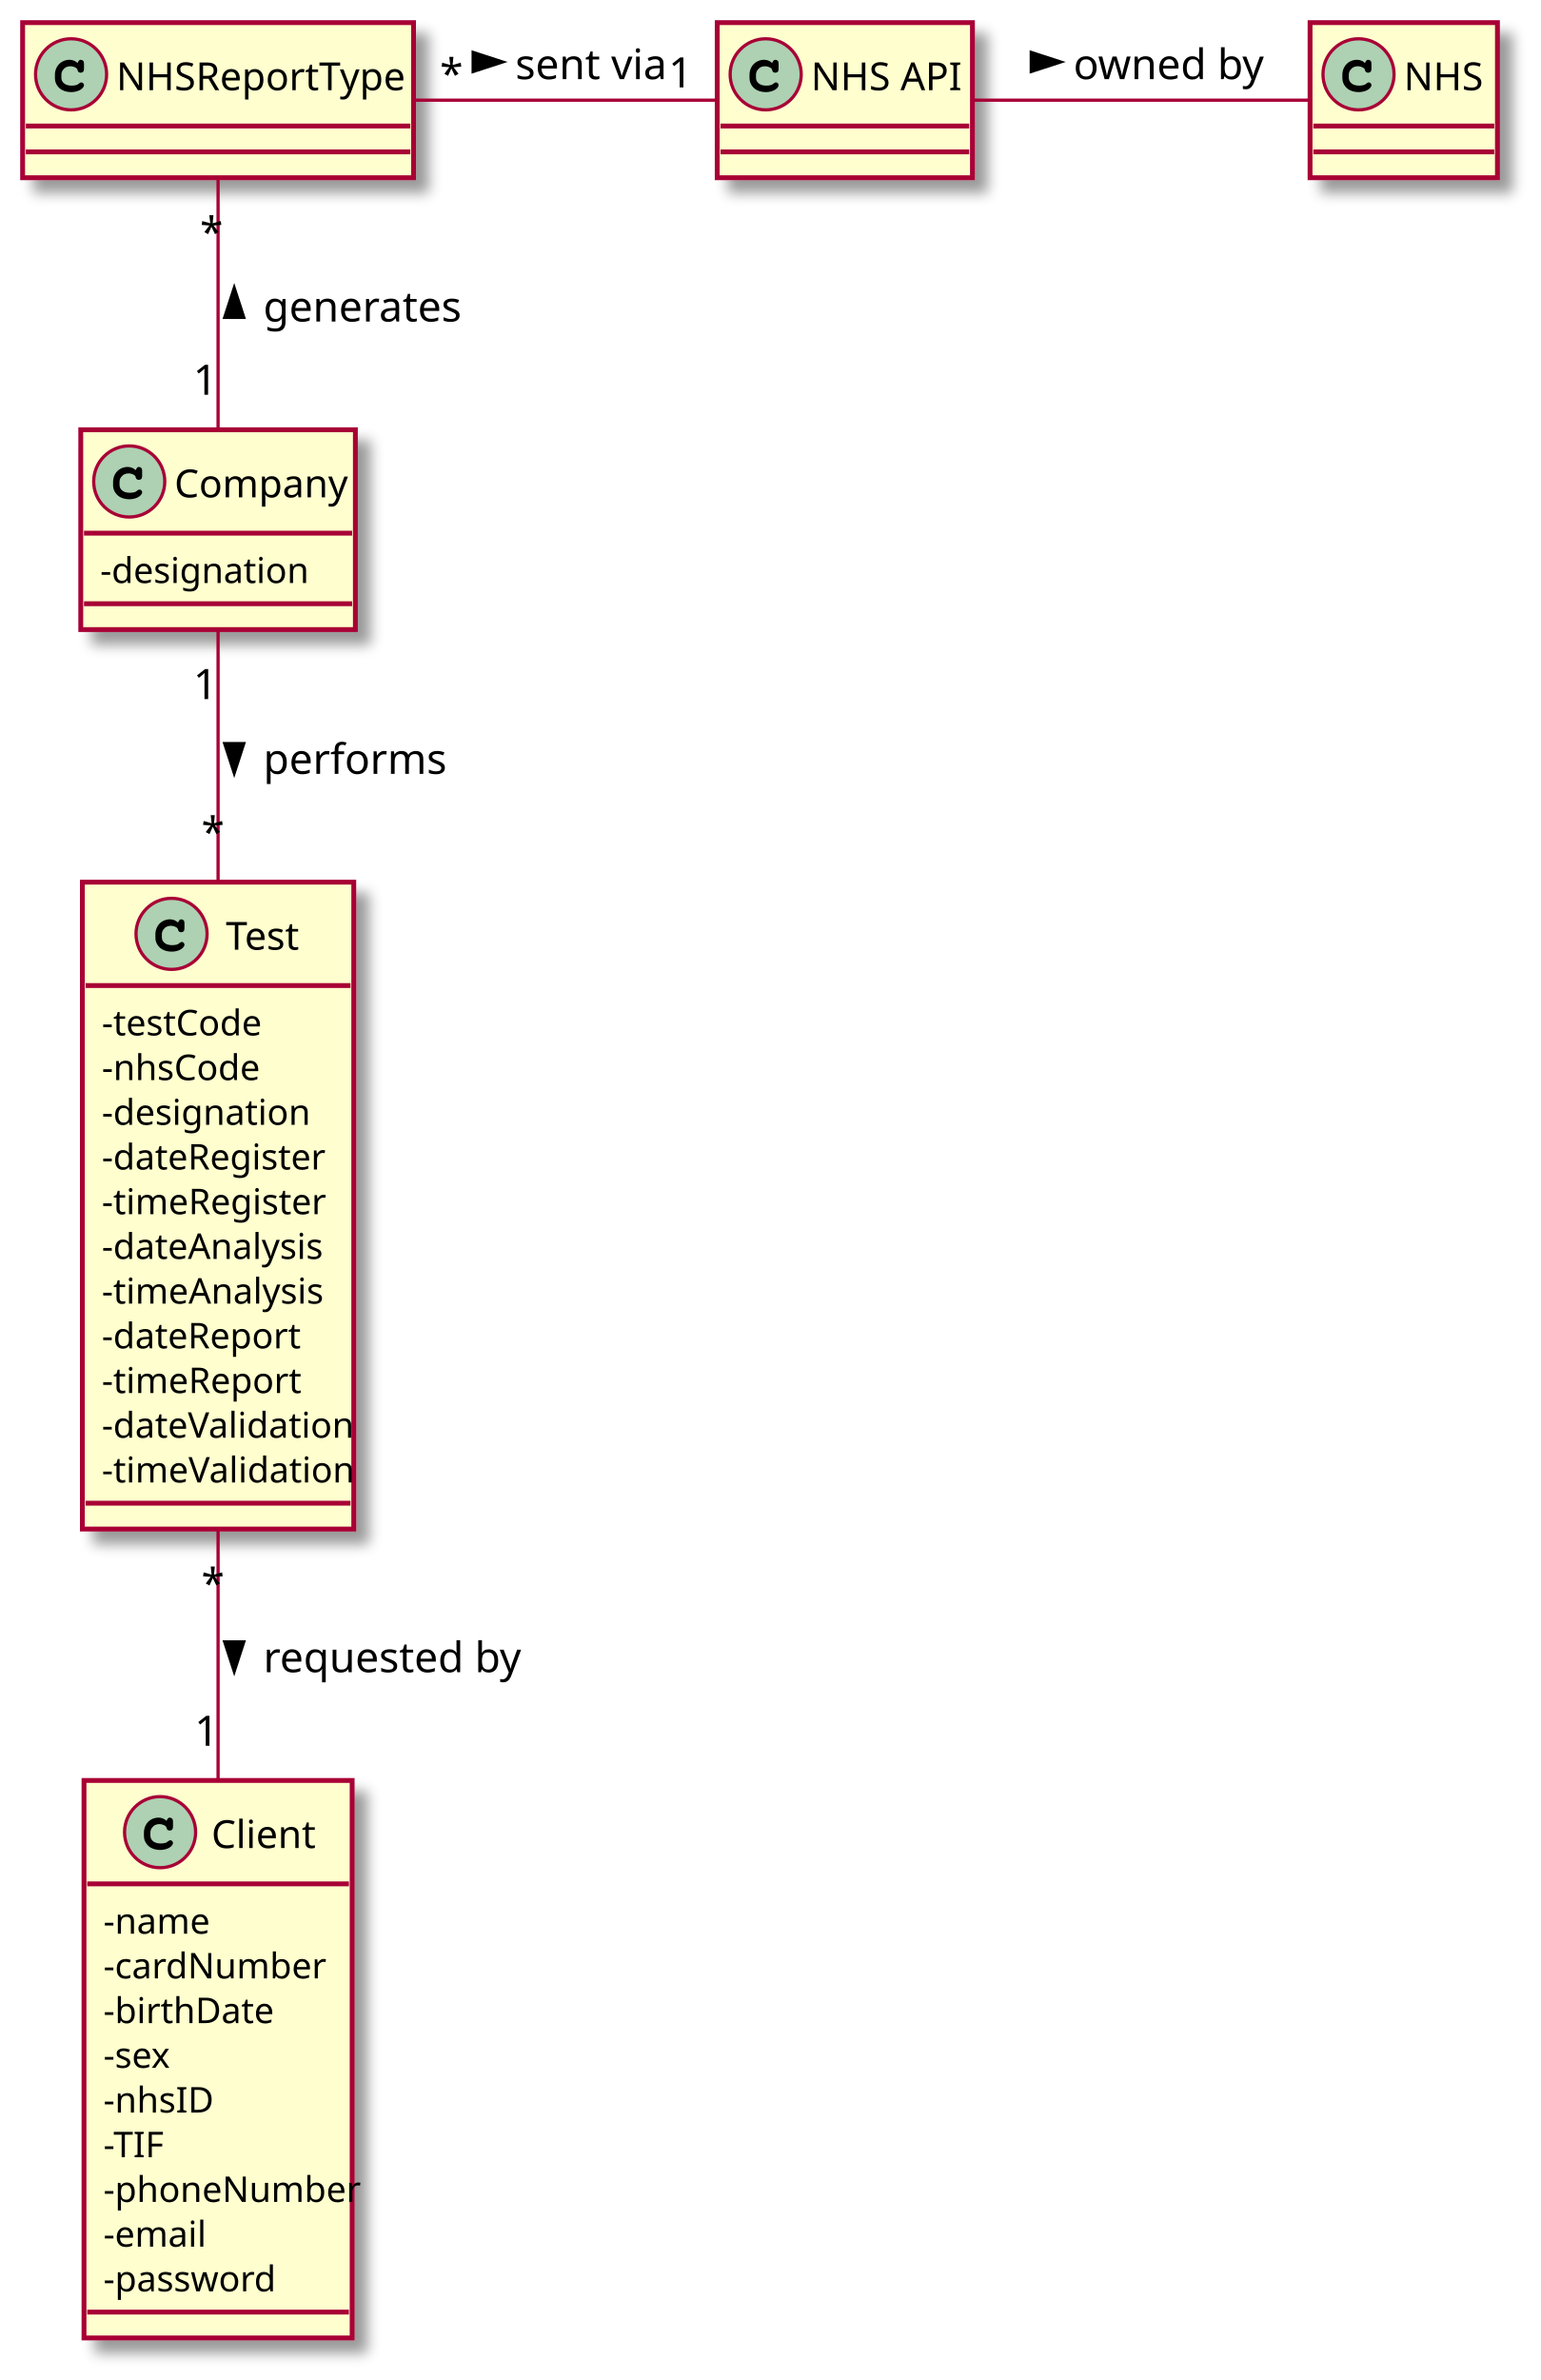
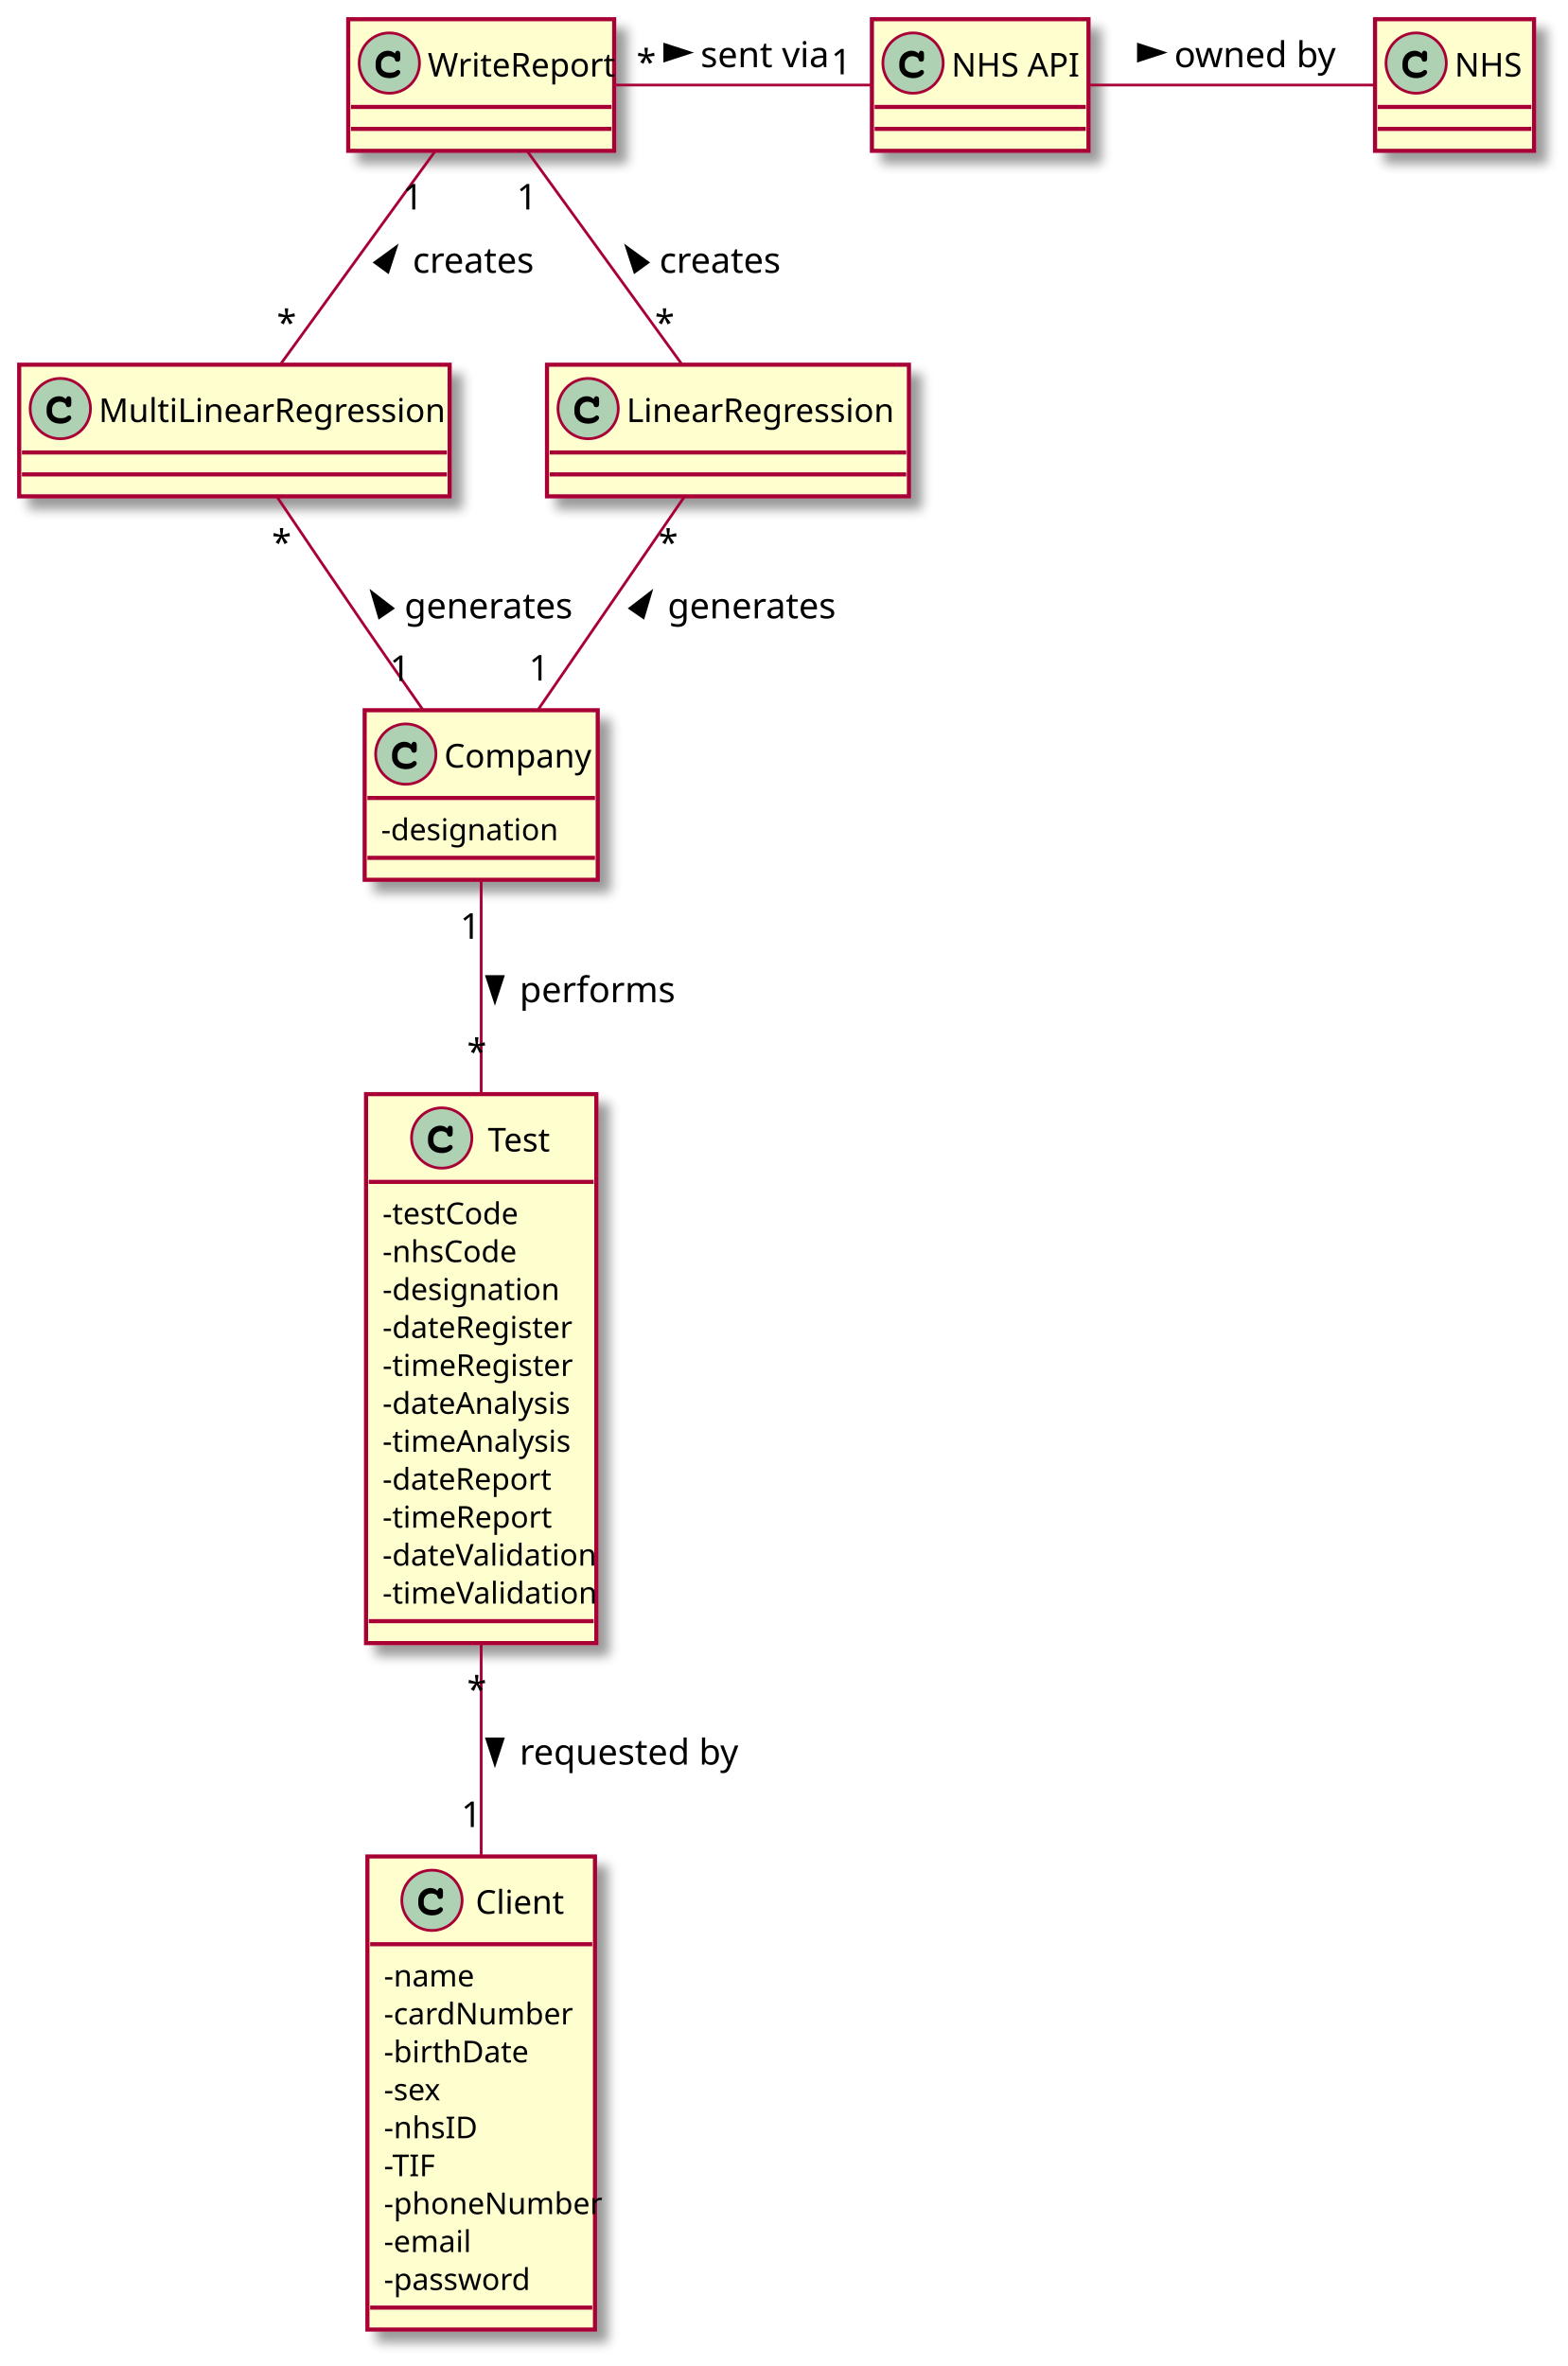
- <svg xmlns="http://www.w3.org/2000/svg" contentScriptType="application/ecmascript" contentStyleType="text/css" height="383.24px" preserveAspectRatio="none" style="width:248px;height:383px;" version="1.1" viewBox="0 0 248 383" width="248.04px" zoomAndPan="magnify">
+ <svg xmlns="http://www.w3.org/2000/svg" contentScriptType="application/ecmascript" contentStyleType="text/css" height="673.14px" preserveAspectRatio="none" style="width:446px;height:673px;" version="1.1" viewBox="0 0 446 673" width="446.94px" zoomAndPan="magnify">
  <defs>
-     <filter height="300%" id="fj5p5sfe33pik" width="300%" x="-1" y="-1">
-       <feGaussianBlur result="blurOut" stdDeviation="1.04" />
+     <filter height="300%" id="f81lim2ctbdic" width="300%" x="-1" y="-1">
+       <feGaussianBlur result="blurOut" stdDeviation="1.56" />
      <feColorMatrix in="blurOut" result="blurOut2" type="matrix" values="0 0 0 0 0 0 0 0 0 0 0 0 0 0 0 0 0 0 .4 0" />
-       <feOffset dx="2.08" dy="2.08" in="blurOut2" result="blurOut3" />
+       <feOffset dx="3.12" dy="3.12" in="blurOut2" result="blurOut3" />
      <feBlend in="SourceGraphic" in2="blurOut3" mode="normal" />
    </filter>
  </defs>
  <g>
-     <rect codeLine="4" fill="#FEFECE" filter="url(#fj5p5sfe33pik)" height="32.155" id="Company" style="stroke:#A80036;stroke-width:0.78;" width="44.2" x="13" y="69.16" />
-     <ellipse cx="20.8" cy="77.48" fill="#ADD1B2" rx="5.72" ry="5.72" style="stroke:#A80036;stroke-width:0.52;" />
-     <path d="M21.84,75.66 Q21.946,75.4 22.067,75.27 Q22.189,75.14 22.328,75.14 Q22.571,75.14 22.726,75.286 Q22.88,75.433 22.88,75.774 L22.88,76.586 Q22.88,76.927 22.734,77.074 Q22.587,77.22 22.36,77.22 Q22.157,77.22 22.027,77.131 Q21.897,77.041 21.84,76.806 Q21.816,76.643 21.726,76.554 Q21.564,76.383 21.271,76.286 Q20.979,76.18 20.686,76.18 Q20.321,76.18 20.012,76.326 Q19.711,76.472 19.476,76.797 Q19.24,77.123 19.24,77.569 L19.24,78.049 Q19.24,78.585 19.679,78.942 Q20.117,79.3 20.898,79.3 Q21.361,79.3 21.686,79.194 Q21.872,79.138 22.084,78.951 Q22.222,78.845 22.295,78.812 Q22.368,78.78 22.457,78.78 Q22.628,78.78 22.75,78.918 Q22.88,79.048 22.88,79.235 Q22.88,79.414 22.701,79.625 Q22.441,79.934 22.027,80.104 Q21.483,80.34 20.816,80.34 Q20.036,80.34 19.411,80.031 Q18.907,79.787 18.549,79.259 Q18.2,78.731 18.2,78.106 L18.2,77.537 Q18.2,76.887 18.509,76.318 Q18.826,75.749 19.37,75.449 Q19.922,75.14 20.54,75.14 Q20.914,75.14 21.239,75.27 Q21.564,75.4 21.84,75.66 Z " fill="#000000" />
-     <text fill="#000000" font-family="sans-serif" font-size="6.24" lengthAdjust="spacing" textLength="27.56" x="28.08" y="80.033">Company</text>
-     <line style="stroke:#A80036;stroke-width:0.78;" x1="13.52" x2="56.68" y1="85.8" y2="85.8" />
-     <text fill="#000000" font-family="sans-serif" font-size="5.72" lengthAdjust="spacing" textLength="30.68" x="16.12" y="93.818">-designation</text>
-     <line style="stroke:#A80036;stroke-width:0.78;" x1="13.52" x2="56.68" y1="97.155" y2="97.155" />
-     <rect codeLine="7" fill="#FEFECE" filter="url(#fj5p5sfe33pik)" height="104.102" id="Test" style="stroke:#A80036;stroke-width:0.78;" width="43.68" x="13.26" y="141.96" />
-     <ellipse cx="27.612" cy="150.28" fill="#ADD1B2" rx="5.72" ry="5.72" style="stroke:#A80036;stroke-width:0.52;" />
-     <path d="M28.652,148.46 Q28.758,148.2 28.88,148.07 Q29.001,147.94 29.14,147.94 Q29.383,147.94 29.538,148.086 Q29.692,148.232 29.692,148.574 L29.692,149.386 Q29.692,149.727 29.546,149.874 Q29.399,150.02 29.172,150.02 Q28.969,150.02 28.839,149.931 Q28.709,149.841 28.652,149.606 Q28.628,149.443 28.538,149.354 Q28.376,149.183 28.083,149.086 Q27.791,148.98 27.498,148.98 Q27.133,148.98 26.824,149.126 Q26.523,149.273 26.288,149.597 Q26.052,149.923 26.052,150.369 L26.052,150.849 Q26.052,151.385 26.491,151.743 Q26.93,152.1 27.709,152.1 Q28.173,152.1 28.498,151.994 Q28.684,151.938 28.896,151.751 Q29.034,151.645 29.107,151.613 Q29.18,151.58 29.27,151.58 Q29.44,151.58 29.562,151.718 Q29.692,151.848 29.692,152.035 Q29.692,152.214 29.513,152.425 Q29.253,152.734 28.839,152.904 Q28.294,153.14 27.628,153.14 Q26.848,153.14 26.223,152.831 Q25.719,152.588 25.361,152.059 Q25.012,151.531 25.012,150.906 L25.012,150.337 Q25.012,149.687 25.321,149.118 Q25.638,148.549 26.182,148.249 Q26.735,147.94 27.352,147.94 Q27.726,147.94 28.051,148.07 Q28.376,148.2 28.652,148.46 Z " fill="#000000" />
-     <text fill="#000000" font-family="sans-serif" font-size="6.24" lengthAdjust="spacing" textLength="12.48" x="36.348" y="152.833">Test</text>
-     <line style="stroke:#A80036;stroke-width:0.78;" x1="13.78" x2="56.42" y1="158.6" y2="158.6" />
-     <text fill="#000000" font-family="sans-serif" font-size="5.72" lengthAdjust="spacing" textLength="24.44" x="16.38" y="166.618">-testCode</text>
-     <text fill="#000000" font-family="sans-serif" font-size="5.72" lengthAdjust="spacing" textLength="24.44" x="16.38" y="173.812">-nhsCode</text>
-     <text fill="#000000" font-family="sans-serif" font-size="5.72" lengthAdjust="spacing" textLength="30.68" x="16.38" y="181.007">-designation</text>
-     <text fill="#000000" font-family="sans-serif" font-size="5.72" lengthAdjust="spacing" textLength="33.8" x="16.38" y="188.202">-dateRegister</text>
-     <text fill="#000000" font-family="sans-serif" font-size="5.72" lengthAdjust="spacing" textLength="32.76" x="16.38" y="195.397">-timeRegister</text>
-     <text fill="#000000" font-family="sans-serif" font-size="5.72" lengthAdjust="spacing" textLength="34.84" x="16.38" y="202.591">-dateAnalysis</text>
-     <text fill="#000000" font-family="sans-serif" font-size="5.72" lengthAdjust="spacing" textLength="33.8" x="16.38" y="209.786">-timeAnalysis</text>
-     <text fill="#000000" font-family="sans-serif" font-size="5.72" lengthAdjust="spacing" textLength="29.64" x="16.38" y="216.981">-dateReport</text>
-     <text fill="#000000" font-family="sans-serif" font-size="5.72" lengthAdjust="spacing" textLength="28.6" x="16.38" y="224.175">-timeReport</text>
-     <text fill="#000000" font-family="sans-serif" font-size="5.72" lengthAdjust="spacing" textLength="37.44" x="16.38" y="231.37">-dateValidation</text>
-     <text fill="#000000" font-family="sans-serif" font-size="5.72" lengthAdjust="spacing" textLength="36.4" x="16.38" y="238.565">-timeValidation</text>
-     <line style="stroke:#A80036;stroke-width:0.78;" x1="13.78" x2="56.42" y1="241.902" y2="241.902" />
-     <rect codeLine="20" fill="#FEFECE" filter="url(#fj5p5sfe33pik)" height="89.712" id="Client" style="stroke:#A80036;stroke-width:0.78;" width="43.16" x="13.52" y="286.52" />
-     <ellipse cx="25.766" cy="294.84" fill="#ADD1B2" rx="5.72" ry="5.72" style="stroke:#A80036;stroke-width:0.52;" />
-     <path d="M26.806,293.02 Q26.912,292.76 27.034,292.63 Q27.155,292.5 27.294,292.5 Q27.537,292.5 27.692,292.646 Q27.846,292.793 27.846,293.134 L27.846,293.946 Q27.846,294.288 27.7,294.434 Q27.553,294.58 27.326,294.58 Q27.123,294.58 26.993,294.491 Q26.863,294.401 26.806,294.166 Q26.782,294.003 26.692,293.914 Q26.53,293.743 26.237,293.646 Q25.945,293.54 25.652,293.54 Q25.287,293.54 24.978,293.686 Q24.677,293.832 24.442,294.158 Q24.206,294.483 24.206,294.929 L24.206,295.409 Q24.206,295.945 24.645,296.303 Q25.084,296.66 25.863,296.66 Q26.327,296.66 26.652,296.554 Q26.838,296.498 27.05,296.311 Q27.188,296.205 27.261,296.173 Q27.334,296.14 27.424,296.14 Q27.594,296.14 27.716,296.278 Q27.846,296.408 27.846,296.595 Q27.846,296.774 27.667,296.985 Q27.407,297.294 26.993,297.464 Q26.448,297.7 25.782,297.7 Q25.002,297.7 24.377,297.391 Q23.873,297.147 23.515,296.619 Q23.166,296.091 23.166,295.466 L23.166,294.897 Q23.166,294.247 23.475,293.678 Q23.792,293.109 24.336,292.809 Q24.889,292.5 25.506,292.5 Q25.88,292.5 26.205,292.63 Q26.53,292.76 26.806,293.02 Z " fill="#000000" />
-     <text fill="#000000" font-family="sans-serif" font-size="6.24" lengthAdjust="spacing" textLength="16.64" x="34.034" y="297.393">Client</text>
-     <line style="stroke:#A80036;stroke-width:0.78;" x1="14.04" x2="56.16" y1="303.16" y2="303.16" />
-     <text fill="#000000" font-family="sans-serif" font-size="5.72" lengthAdjust="spacing" textLength="15.6" x="16.64" y="311.178">-name</text>
-     <text fill="#000000" font-family="sans-serif" font-size="5.72" lengthAdjust="spacing" textLength="32.76" x="16.64" y="318.373">-cardNumber</text>
-     <text fill="#000000" font-family="sans-serif" font-size="5.72" lengthAdjust="spacing" textLength="24.44" x="16.64" y="325.567">-birthDate</text>
-     <text fill="#000000" font-family="sans-serif" font-size="5.72" lengthAdjust="spacing" textLength="11.44" x="16.64" y="332.762">-sex</text>
-     <text fill="#000000" font-family="sans-serif" font-size="5.72" lengthAdjust="spacing" textLength="16.12" x="16.64" y="339.957">-nhsID</text>
-     <text fill="#000000" font-family="sans-serif" font-size="5.72" lengthAdjust="spacing" textLength="9.36" x="16.64" y="347.151">-TIF</text>
-     <text fill="#000000" font-family="sans-serif" font-size="5.72" lengthAdjust="spacing" textLength="36.92" x="16.64" y="354.346">-phoneNumber</text>
-     <text fill="#000000" font-family="sans-serif" font-size="5.72" lengthAdjust="spacing" textLength="14.56" x="16.64" y="361.541">-email</text>
-     <text fill="#000000" font-family="sans-serif" font-size="5.72" lengthAdjust="spacing" textLength="28.08" x="16.64" y="368.735">-password</text>
-     <line style="stroke:#A80036;stroke-width:0.78;" x1="14.04" x2="56.16" y1="372.072" y2="372.072" />
-     <rect fill="#FEFECE" filter="url(#fj5p5sfe33pik)" height="24.96" id="NHS API" style="stroke:#A80036;stroke-width:0.78;" width="41.08" x="115.44" y="3.64" />
-     <ellipse cx="123.24" cy="11.96" fill="#ADD1B2" rx="5.72" ry="5.72" style="stroke:#A80036;stroke-width:0.52;" />
-     <path d="M124.28,10.14 Q124.386,9.88 124.507,9.75 Q124.629,9.62 124.767,9.62 Q125.011,9.62 125.166,9.766 Q125.32,9.912 125.32,10.254 L125.32,11.066 Q125.32,11.408 125.174,11.554 Q125.028,11.7 124.8,11.7 Q124.597,11.7 124.467,11.611 Q124.337,11.521 124.28,11.286 Q124.256,11.123 124.166,11.034 Q124.004,10.863 123.711,10.766 Q123.419,10.66 123.126,10.66 Q122.761,10.66 122.452,10.806 Q122.151,10.953 121.916,11.277 Q121.68,11.602 121.68,12.049 L121.68,12.529 Q121.68,13.065 122.119,13.422 Q122.558,13.78 123.338,13.78 Q123.801,13.78 124.126,13.674 Q124.312,13.617 124.524,13.431 Q124.662,13.325 124.735,13.293 Q124.808,13.26 124.897,13.26 Q125.068,13.26 125.19,13.398 Q125.32,13.528 125.32,13.715 Q125.32,13.894 125.141,14.105 Q124.881,14.414 124.467,14.584 Q123.922,14.82 123.256,14.82 Q122.476,14.82 121.851,14.511 Q121.347,14.268 120.989,13.739 Q120.64,13.211 120.64,12.586 L120.64,12.017 Q120.64,11.367 120.949,10.798 Q121.266,10.229 121.81,9.929 Q122.362,9.62 122.98,9.62 Q123.354,9.62 123.679,9.75 Q124.004,9.88 124.28,10.14 Z " fill="#000000" />
-     <text fill="#000000" font-family="sans-serif" font-size="6.24" lengthAdjust="spacing" textLength="24.44" x="130.52" y="14.513">NHS API</text>
-     <line style="stroke:#A80036;stroke-width:0.78;" x1="115.96" x2="156" y1="20.28" y2="20.28" />
-     <line style="stroke:#A80036;stroke-width:0.78;" x1="115.96" x2="156" y1="24.44" y2="24.44" />
-     <rect fill="#FEFECE" filter="url(#fj5p5sfe33pik)" height="24.96" id="NHSReportType" style="stroke:#A80036;stroke-width:0.78;" width="62.92" x="3.64" y="3.64" />
-     <ellipse cx="11.44" cy="11.96" fill="#ADD1B2" rx="5.72" ry="5.72" style="stroke:#A80036;stroke-width:0.52;" />
-     <path d="M12.48,10.14 Q12.586,9.88 12.707,9.75 Q12.829,9.62 12.967,9.62 Q13.211,9.62 13.366,9.766 Q13.52,9.912 13.52,10.254 L13.52,11.066 Q13.52,11.408 13.374,11.554 Q13.227,11.7 13,11.7 Q12.797,11.7 12.667,11.611 Q12.537,11.521 12.48,11.286 Q12.456,11.123 12.366,11.034 Q12.204,10.863 11.911,10.766 Q11.619,10.66 11.326,10.66 Q10.961,10.66 10.652,10.806 Q10.351,10.953 10.116,11.277 Q9.88,11.602 9.88,12.049 L9.88,12.529 Q9.88,13.065 10.319,13.422 Q10.758,13.78 11.537,13.78 Q12.001,13.78 12.326,13.674 Q12.512,13.617 12.724,13.431 Q12.862,13.325 12.935,13.293 Q13.008,13.26 13.098,13.26 Q13.268,13.26 13.39,13.398 Q13.52,13.528 13.52,13.715 Q13.52,13.894 13.341,14.105 Q13.081,14.414 12.667,14.584 Q12.123,14.82 11.456,14.82 Q10.676,14.82 10.051,14.511 Q9.547,14.268 9.189,13.739 Q8.84,13.211 8.84,12.586 L8.84,12.017 Q8.84,11.367 9.149,10.798 Q9.466,10.229 10.01,9.929 Q10.562,9.62 11.18,9.62 Q11.554,9.62 11.879,9.75 Q12.204,9.88 12.48,10.14 Z " fill="#000000" />
-     <text fill="#000000" font-family="sans-serif" font-size="6.24" lengthAdjust="spacing" textLength="46.28" x="18.72" y="14.513">NHSReportType</text>
-     <line style="stroke:#A80036;stroke-width:0.78;" x1="4.16" x2="66.04" y1="20.28" y2="20.28" />
-     <line style="stroke:#A80036;stroke-width:0.78;" x1="4.16" x2="66.04" y1="24.44" y2="24.44" />
-     <rect fill="#FEFECE" filter="url(#fj5p5sfe33pik)" height="24.96" id="NHS" style="stroke:#A80036;stroke-width:0.78;" width="30.16" x="210.86" y="3.64" />
-     <ellipse cx="218.66" cy="11.96" fill="#ADD1B2" rx="5.72" ry="5.72" style="stroke:#A80036;stroke-width:0.52;" />
-     <path d="M219.7,10.14 Q219.806,9.88 219.928,9.75 Q220.049,9.62 220.188,9.62 Q220.431,9.62 220.586,9.766 Q220.74,9.912 220.74,10.254 L220.74,11.066 Q220.74,11.408 220.594,11.554 Q220.447,11.7 220.22,11.7 Q220.017,11.7 219.887,11.611 Q219.757,11.521 219.7,11.286 Q219.676,11.123 219.586,11.034 Q219.424,10.863 219.131,10.766 Q218.839,10.66 218.546,10.66 Q218.181,10.66 217.872,10.806 Q217.571,10.953 217.336,11.277 Q217.1,11.602 217.1,12.049 L217.1,12.529 Q217.1,13.065 217.539,13.422 Q217.977,13.78 218.757,13.78 Q219.221,13.78 219.546,13.674 Q219.732,13.617 219.944,13.431 Q220.082,13.325 220.155,13.293 Q220.228,13.26 220.317,13.26 Q220.488,13.26 220.61,13.398 Q220.74,13.528 220.74,13.715 Q220.74,13.894 220.561,14.105 Q220.301,14.414 219.887,14.584 Q219.343,14.82 218.676,14.82 Q217.896,14.82 217.271,14.511 Q216.767,14.268 216.409,13.739 Q216.06,13.211 216.06,12.586 L216.06,12.017 Q216.06,11.367 216.369,10.798 Q216.686,10.229 217.23,9.929 Q217.782,9.62 218.4,9.62 Q218.774,9.62 219.099,9.75 Q219.424,9.88 219.7,10.14 Z " fill="#000000" />
-     <text fill="#000000" font-family="sans-serif" font-size="6.24" lengthAdjust="spacing" textLength="13.52" x="225.94" y="14.513">NHS</text>
-     <line style="stroke:#A80036;stroke-width:0.78;" x1="211.38" x2="240.5" y1="20.28" y2="20.28" />
-     <line style="stroke:#A80036;stroke-width:0.78;" x1="211.38" x2="240.5" y1="24.44" y2="24.44" />
-     <path codeLine="32" d="M66.602,16.12 C82.503,16.12 101.338,16.12 115.367,16.12 " fill="none" id="NHSReportType-NHS API" style="stroke:#A80036;stroke-width:0.52;" />
-     <polygon fill="#000000" points="80.86,9.971,76.157,8.443,76.157,11.5,80.86,9.971" style="stroke:#000000;stroke-width:0.52;" />
-     <text fill="#000000" font-family="sans-serif" font-size="6.76" lengthAdjust="spacing" textLength="22.88" x="82.94" y="12.738">sent via</text>
-     <text fill="#000000" font-family="sans-serif" font-size="6.76" lengthAdjust="spacing" textLength="2.6" x="70.804" y="14.296">*</text>
-     <text fill="#000000" font-family="sans-serif" font-size="6.76" lengthAdjust="spacing" textLength="3.64" x="107.591" y="14.067">1</text>
-     <path codeLine="33" d="M156.619,16.12 C173.113,16.12 195.858,16.12 210.73,16.12 " fill="none" id="NHS API-NHS" style="stroke:#A80036;stroke-width:0.52;" />
-     <polygon fill="#000000" points="170.69,9.971,165.987,8.443,165.987,11.5,170.69,9.971" style="stroke:#000000;stroke-width:0.52;" />
-     <text fill="#000000" font-family="sans-serif" font-size="6.76" lengthAdjust="spacing" textLength="28.6" x="172.77" y="12.738">owned by</text>
-     <path codeLine="34" d="M35.1,28.662 C35.1,39.889 35.1,56.722 35.1,69.02 " fill="none" id="NHSReportType-Company" style="stroke:#A80036;stroke-width:0.52;" />
-     <polygon fill="#000000" points="37.7,46.371,36.172,51.075,39.228,51.075,37.7,46.371" style="stroke:#000000;stroke-width:0.52;" />
-     <text fill="#000000" font-family="sans-serif" font-size="6.76" lengthAdjust="spacing" textLength="29.64" x="42.38" y="51.737">generates</text>
-     <text fill="#000000" font-family="sans-serif" font-size="6.76" lengthAdjust="spacing" textLength="2.6" x="32.183" y="39.773">*</text>
-     <text fill="#000000" font-family="sans-serif" font-size="6.76" lengthAdjust="spacing" textLength="3.64" x="31.085" y="63.533">1</text>
-     <path codeLine="35" d="M35.1,101.452 C35.1,112.18 35.1,127.078 35.1,141.762 " fill="none" id="Company-Test" style="stroke:#A80036;stroke-width:0.52;" />
-     <polygon fill="#000000" points="37.7,124.371,39.228,119.668,36.172,119.668,37.7,124.371" style="stroke:#000000;stroke-width:0.52;" />
-     <text fill="#000000" font-family="sans-serif" font-size="6.76" lengthAdjust="spacing" textLength="26" x="42.38" y="124.537">performs</text>
-     <text fill="#000000" font-family="sans-serif" font-size="6.76" lengthAdjust="spacing" textLength="3.64" x="31.102" y="112.499">1</text>
-     <text fill="#000000" font-family="sans-serif" font-size="6.76" lengthAdjust="spacing" textLength="2.6" x="32.404" y="136.324">*</text>
-     <path codeLine="36" d="M35.1,246.085 C35.1,259.371 35.1,273.556 35.1,286.452 " fill="none" id="Test-Client" style="stroke:#A80036;stroke-width:0.52;" />
-     <polygon fill="#000000" points="37.7,268.931,39.228,264.228,36.172,264.228,37.7,268.931" style="stroke:#000000;stroke-width:0.52;" />
-     <text fill="#000000" font-family="sans-serif" font-size="6.76" lengthAdjust="spacing" textLength="39" x="42.38" y="269.098">requested by</text>
-     <text fill="#000000" font-family="sans-serif" font-size="6.76" lengthAdjust="spacing" textLength="2.6" x="32.404" y="257.239">*</text>
-     <text fill="#000000" font-family="sans-serif" font-size="6.76" lengthAdjust="spacing" textLength="3.64" x="31.304" y="280.94">1</text>
+     <rect codeLine="4" fill="#FEFECE" filter="url(#f81lim2ctbdic)" height="48.232" id="Company" style="stroke:#A80036;stroke-width:1.17;" width="66.3" x="103.74" y="202.02" />
+     <ellipse cx="115.44" cy="214.5" fill="#ADD1B2" rx="8.58" ry="8.58" style="stroke:#A80036;stroke-width:0.78;" />
+     <path d="M117,211.77 Q117.158,211.38 117.341,211.185 Q117.524,210.99 117.731,210.99 Q118.097,210.99 118.328,211.209 Q118.56,211.429 118.56,211.941 L118.56,213.159 Q118.56,213.671 118.341,213.891 Q118.121,214.11 117.78,214.11 Q117.475,214.11 117.28,213.976 Q117.085,213.842 117,213.488 Q116.963,213.245 116.829,213.111 Q116.586,212.855 116.147,212.708 Q115.708,212.55 115.269,212.55 Q114.721,212.55 114.258,212.769 Q113.807,212.989 113.453,213.476 Q113.1,213.964 113.1,214.634 L113.1,215.353 Q113.1,216.157 113.758,216.694 Q114.416,217.23 115.586,217.23 Q116.281,217.23 116.768,217.072 Q117.049,216.986 117.366,216.706 Q117.573,216.548 117.683,216.499 Q117.792,216.45 117.926,216.45 Q118.182,216.45 118.365,216.657 Q118.56,216.852 118.56,217.132 Q118.56,217.401 118.292,217.718 Q117.902,218.181 117.28,218.437 Q116.464,218.79 115.464,218.79 Q114.294,218.79 113.356,218.327 Q112.6,217.961 112.064,217.169 Q111.54,216.377 111.54,215.438 L111.54,214.585 Q111.54,213.61 112.003,212.757 Q112.478,211.904 113.295,211.453 Q114.124,210.99 115.05,210.99 Q115.611,210.99 116.098,211.185 Q116.586,211.38 117,211.77 Z " fill="#000000" />
+     <text fill="#000000" font-family="sans-serif" font-size="9.36" lengthAdjust="spacing" textLength="41.34" x="126.36" y="218.33">Company</text>
+     <line style="stroke:#A80036;stroke-width:1.17;" x1="104.52" x2="169.26" y1="226.98" y2="226.98" />
+     <text fill="#000000" font-family="sans-serif" font-size="8.58" lengthAdjust="spacing" textLength="46.02" x="108.42" y="239.007">-designation</text>
+     <line style="stroke:#A80036;stroke-width:1.17;" x1="104.52" x2="169.26" y1="244.012" y2="244.012" />
+     <rect codeLine="7" fill="#FEFECE" filter="url(#f81lim2ctbdic)" height="156.152" id="Test" style="stroke:#A80036;stroke-width:1.17;" width="65.52" x="104.13" y="311.22" />
+     <ellipse cx="125.658" cy="323.7" fill="#ADD1B2" rx="8.58" ry="8.58" style="stroke:#A80036;stroke-width:0.78;" />
+     <path d="M127.218,320.97 Q127.376,320.58 127.559,320.385 Q127.742,320.19 127.949,320.19 Q128.315,320.19 128.546,320.409 Q128.778,320.629 128.778,321.141 L128.778,322.359 Q128.778,322.871 128.559,323.091 Q128.339,323.31 127.998,323.31 Q127.693,323.31 127.498,323.176 Q127.303,323.042 127.218,322.688 Q127.181,322.445 127.047,322.311 Q126.804,322.055 126.365,321.908 Q125.926,321.75 125.487,321.75 Q124.939,321.75 124.476,321.969 Q124.025,322.189 123.671,322.676 Q123.318,323.164 123.318,323.834 L123.318,324.553 Q123.318,325.358 123.976,325.894 Q124.634,326.43 125.804,326.43 Q126.499,326.43 126.986,326.272 Q127.267,326.186 127.584,325.906 Q127.791,325.748 127.9,325.699 Q128.01,325.65 128.144,325.65 Q128.4,325.65 128.583,325.857 Q128.778,326.052 128.778,326.332 Q128.778,326.601 128.51,326.918 Q128.12,327.381 127.498,327.637 Q126.682,327.99 125.682,327.99 Q124.512,327.99 123.574,327.527 Q122.818,327.161 122.282,326.369 Q121.758,325.577 121.758,324.638 L121.758,323.785 Q121.758,322.81 122.221,321.957 Q122.696,321.104 123.513,320.653 Q124.342,320.19 125.268,320.19 Q125.829,320.19 126.316,320.385 Q126.804,320.58 127.218,320.97 Z " fill="#000000" />
+     <text fill="#000000" font-family="sans-serif" font-size="9.36" lengthAdjust="spacing" textLength="18.72" x="138.762" y="327.53">Test</text>
+     <line style="stroke:#A80036;stroke-width:1.17;" x1="104.91" x2="168.87" y1="336.18" y2="336.18" />
+     <text fill="#000000" font-family="sans-serif" font-size="8.58" lengthAdjust="spacing" textLength="36.66" x="108.81" y="348.207">-testCode</text>
+     <text fill="#000000" font-family="sans-serif" font-size="8.58" lengthAdjust="spacing" textLength="36.66" x="108.81" y="358.999">-nhsCode</text>
+     <text fill="#000000" font-family="sans-serif" font-size="8.58" lengthAdjust="spacing" textLength="46.02" x="108.81" y="369.791">-designation</text>
+     <text fill="#000000" font-family="sans-serif" font-size="8.58" lengthAdjust="spacing" textLength="50.7" x="108.81" y="380.583">-dateRegister</text>
+     <text fill="#000000" font-family="sans-serif" font-size="8.58" lengthAdjust="spacing" textLength="49.14" x="108.81" y="391.375">-timeRegister</text>
+     <text fill="#000000" font-family="sans-serif" font-size="8.58" lengthAdjust="spacing" textLength="52.26" x="108.81" y="402.167">-dateAnalysis</text>
+     <text fill="#000000" font-family="sans-serif" font-size="8.58" lengthAdjust="spacing" textLength="50.7" x="108.81" y="412.959">-timeAnalysis</text>
+     <text fill="#000000" font-family="sans-serif" font-size="8.58" lengthAdjust="spacing" textLength="44.46" x="108.81" y="423.751">-dateReport</text>
+     <text fill="#000000" font-family="sans-serif" font-size="8.58" lengthAdjust="spacing" textLength="42.9" x="108.81" y="434.543">-timeReport</text>
+     <text fill="#000000" font-family="sans-serif" font-size="8.58" lengthAdjust="spacing" textLength="56.16" x="108.81" y="445.335">-dateValidation</text>
+     <text fill="#000000" font-family="sans-serif" font-size="8.58" lengthAdjust="spacing" textLength="54.6" x="108.81" y="456.127">-timeValidation</text>
+     <line style="stroke:#A80036;stroke-width:1.17;" x1="104.91" x2="168.87" y1="461.132" y2="461.132" />
+     <rect codeLine="20" fill="#FEFECE" filter="url(#f81lim2ctbdic)" height="134.568" id="Client" style="stroke:#A80036;stroke-width:1.17;" width="64.74" x="104.52" y="528.06" />
+     <ellipse cx="122.889" cy="540.54" fill="#ADD1B2" rx="8.58" ry="8.58" style="stroke:#A80036;stroke-width:0.78;" />
+     <path d="M124.449,537.81 Q124.607,537.42 124.79,537.225 Q124.973,537.03 125.18,537.03 Q125.546,537.03 125.777,537.249 Q126.009,537.469 126.009,537.981 L126.009,539.199 Q126.009,539.711 125.79,539.931 Q125.57,540.15 125.229,540.15 Q124.924,540.15 124.729,540.016 Q124.534,539.882 124.449,539.528 Q124.412,539.285 124.278,539.151 Q124.035,538.895 123.596,538.748 Q123.157,538.59 122.718,538.59 Q122.17,538.59 121.707,538.809 Q121.256,539.029 120.902,539.516 Q120.549,540.004 120.549,540.674 L120.549,541.393 Q120.549,542.197 121.207,542.734 Q121.865,543.27 123.035,543.27 Q123.73,543.27 124.217,543.112 Q124.498,543.026 124.815,542.746 Q125.022,542.587 125.132,542.539 Q125.241,542.49 125.375,542.49 Q125.631,542.49 125.814,542.697 Q126.009,542.892 126.009,543.173 Q126.009,543.441 125.741,543.758 Q125.351,544.221 124.729,544.477 Q123.913,544.83 122.913,544.83 Q121.743,544.83 120.805,544.367 Q120.049,544.001 119.513,543.209 Q118.989,542.417 118.989,541.478 L118.989,540.625 Q118.989,539.65 119.452,538.797 Q119.927,537.944 120.744,537.493 Q121.573,537.03 122.499,537.03 Q123.06,537.03 123.547,537.225 Q124.035,537.42 124.449,537.81 Z " fill="#000000" />
+     <text fill="#000000" font-family="sans-serif" font-size="9.36" lengthAdjust="spacing" textLength="24.96" x="135.291" y="544.37">Client</text>
+     <line style="stroke:#A80036;stroke-width:1.17;" x1="105.3" x2="168.48" y1="553.02" y2="553.02" />
+     <text fill="#000000" font-family="sans-serif" font-size="8.58" lengthAdjust="spacing" textLength="23.4" x="109.2" y="565.047">-name</text>
+     <text fill="#000000" font-family="sans-serif" font-size="8.58" lengthAdjust="spacing" textLength="49.14" x="109.2" y="575.839">-cardNumber</text>
+     <text fill="#000000" font-family="sans-serif" font-size="8.58" lengthAdjust="spacing" textLength="36.66" x="109.2" y="586.631">-birthDate</text>
+     <text fill="#000000" font-family="sans-serif" font-size="8.58" lengthAdjust="spacing" textLength="17.16" x="109.2" y="597.423">-sex</text>
+     <text fill="#000000" font-family="sans-serif" font-size="8.58" lengthAdjust="spacing" textLength="24.18" x="109.2" y="608.215">-nhsID</text>
+     <text fill="#000000" font-family="sans-serif" font-size="8.58" lengthAdjust="spacing" textLength="14.04" x="109.2" y="619.007">-TIF</text>
+     <text fill="#000000" font-family="sans-serif" font-size="8.58" lengthAdjust="spacing" textLength="55.38" x="109.2" y="629.799">-phoneNumber</text>
+     <text fill="#000000" font-family="sans-serif" font-size="8.58" lengthAdjust="spacing" textLength="21.84" x="109.2" y="640.591">-email</text>
+     <text fill="#000000" font-family="sans-serif" font-size="8.58" lengthAdjust="spacing" textLength="42.12" x="109.2" y="651.383">-password</text>
+     <line style="stroke:#A80036;stroke-width:1.17;" x1="105.3" x2="168.48" y1="656.388" y2="656.388" />
+     <rect codeLine="31" fill="#FEFECE" filter="url(#f81lim2ctbdic)" height="37.44" id="MultiLinearRegression" style="stroke:#A80036;stroke-width:1.17;" width="122.46" x="5.46" y="103.74" />
+     <ellipse cx="17.16" cy="116.22" fill="#ADD1B2" rx="8.58" ry="8.58" style="stroke:#A80036;stroke-width:0.78;" />
+     <path d="M18.72,113.49 Q18.878,113.1 19.061,112.905 Q19.244,112.71 19.451,112.71 Q19.817,112.71 20.048,112.929 Q20.28,113.149 20.28,113.661 L20.28,114.879 Q20.28,115.391 20.061,115.611 Q19.841,115.83 19.5,115.83 Q19.195,115.83 19,115.696 Q18.805,115.562 18.72,115.208 Q18.683,114.965 18.549,114.831 Q18.306,114.575 17.867,114.428 Q17.428,114.27 16.989,114.27 Q16.441,114.27 15.978,114.489 Q15.527,114.709 15.173,115.196 Q14.82,115.684 14.82,116.354 L14.82,117.073 Q14.82,117.877 15.478,118.414 Q16.136,118.95 17.306,118.95 Q18.001,118.95 18.488,118.792 Q18.769,118.706 19.086,118.426 Q19.293,118.267 19.402,118.219 Q19.512,118.17 19.646,118.17 Q19.902,118.17 20.085,118.377 Q20.28,118.572 20.28,118.853 Q20.28,119.121 20.012,119.438 Q19.622,119.901 19,120.157 Q18.184,120.51 17.184,120.51 Q16.014,120.51 15.076,120.047 Q14.32,119.681 13.784,118.889 Q13.26,118.097 13.26,117.158 L13.26,116.305 Q13.26,115.33 13.723,114.477 Q14.198,113.624 15.015,113.173 Q15.844,112.71 16.77,112.71 Q17.331,112.71 17.818,112.905 Q18.306,113.1 18.72,113.49 Z " fill="#000000" />
+     <text fill="#000000" font-family="sans-serif" font-size="9.36" lengthAdjust="spacing" textLength="97.5" x="28.08" y="120.05">MultiLinearRegression</text>
+     <line style="stroke:#A80036;stroke-width:1.17;" x1="6.24" x2="127.14" y1="128.7" y2="128.7" />
+     <line style="stroke:#A80036;stroke-width:1.17;" x1="6.24" x2="127.14" y1="134.94" y2="134.94" />
+     <rect codeLine="33" fill="#FEFECE" filter="url(#f81lim2ctbdic)" height="37.44" id="LinearRegression" style="stroke:#A80036;stroke-width:1.17;" width="102.96" x="155.61" y="103.74" />
+     <ellipse cx="167.31" cy="116.22" fill="#ADD1B2" rx="8.58" ry="8.58" style="stroke:#A80036;stroke-width:0.78;" />
+     <path d="M168.87,113.49 Q169.028,113.1 169.211,112.905 Q169.394,112.71 169.601,112.71 Q169.967,112.71 170.198,112.929 Q170.43,113.149 170.43,113.661 L170.43,114.879 Q170.43,115.391 170.211,115.611 Q169.991,115.83 169.65,115.83 Q169.345,115.83 169.15,115.696 Q168.955,115.562 168.87,115.208 Q168.833,114.965 168.699,114.831 Q168.456,114.575 168.017,114.428 Q167.578,114.27 167.139,114.27 Q166.591,114.27 166.128,114.489 Q165.677,114.709 165.323,115.196 Q164.97,115.684 164.97,116.354 L164.97,117.073 Q164.97,117.877 165.628,118.414 Q166.286,118.95 167.456,118.95 Q168.151,118.95 168.638,118.792 Q168.919,118.706 169.236,118.426 Q169.443,118.267 169.553,118.219 Q169.662,118.17 169.796,118.17 Q170.052,118.17 170.235,118.377 Q170.43,118.572 170.43,118.853 Q170.43,119.121 170.162,119.438 Q169.772,119.901 169.15,120.157 Q168.334,120.51 167.334,120.51 Q166.164,120.51 165.226,120.047 Q164.47,119.681 163.934,118.889 Q163.41,118.097 163.41,117.158 L163.41,116.305 Q163.41,115.33 163.873,114.477 Q164.348,113.624 165.165,113.173 Q165.994,112.71 166.92,112.71 Q167.481,112.71 167.968,112.905 Q168.456,113.1 168.87,113.49 Z " fill="#000000" />
+     <text fill="#000000" font-family="sans-serif" font-size="9.36" lengthAdjust="spacing" textLength="78" x="178.23" y="120.05">LinearRegression</text>
+     <line style="stroke:#A80036;stroke-width:1.17;" x1="156.39" x2="257.79" y1="128.7" y2="128.7" />
+     <line style="stroke:#A80036;stroke-width:1.17;" x1="156.39" x2="257.79" y1="134.94" y2="134.94" />
+     <rect codeLine="35" fill="#FEFECE" filter="url(#f81lim2ctbdic)" height="37.44" id="WriteReport" style="stroke:#A80036;stroke-width:1.17;" width="75.66" x="99.06" y="5.46" />
+     <ellipse cx="110.76" cy="17.94" fill="#ADD1B2" rx="8.58" ry="8.58" style="stroke:#A80036;stroke-width:0.78;" />
+     <path d="M112.32,15.21 Q112.478,14.82 112.661,14.625 Q112.844,14.43 113.051,14.43 Q113.417,14.43 113.648,14.649 Q113.88,14.869 113.88,15.381 L113.88,16.599 Q113.88,17.111 113.661,17.331 Q113.441,17.55 113.1,17.55 Q112.795,17.55 112.6,17.416 Q112.405,17.282 112.32,16.928 Q112.283,16.685 112.149,16.551 Q111.906,16.295 111.467,16.148 Q111.028,15.99 110.589,15.99 Q110.041,15.99 109.578,16.209 Q109.127,16.429 108.773,16.916 Q108.42,17.404 108.42,18.074 L108.42,18.793 Q108.42,19.598 109.078,20.134 Q109.736,20.67 110.906,20.67 Q111.601,20.67 112.088,20.512 Q112.369,20.426 112.686,20.146 Q112.893,19.988 113.002,19.939 Q113.112,19.89 113.246,19.89 Q113.502,19.89 113.685,20.097 Q113.88,20.292 113.88,20.573 Q113.88,20.841 113.612,21.157 Q113.222,21.621 112.6,21.877 Q111.784,22.23 110.784,22.23 Q109.614,22.23 108.676,21.767 Q107.92,21.401 107.384,20.609 Q106.86,19.817 106.86,18.878 L106.86,18.025 Q106.86,17.05 107.323,16.197 Q107.798,15.344 108.615,14.893 Q109.444,14.43 110.37,14.43 Q110.931,14.43 111.418,14.625 Q111.906,14.82 112.32,15.21 Z " fill="#000000" />
+     <text fill="#000000" font-family="sans-serif" font-size="9.36" lengthAdjust="spacing" textLength="50.7" x="121.68" y="21.77">WriteReport</text>
+     <line style="stroke:#A80036;stroke-width:1.17;" x1="99.84" x2="173.94" y1="30.42" y2="30.42" />
+     <line style="stroke:#A80036;stroke-width:1.17;" x1="99.84" x2="173.94" y1="36.66" y2="36.66" />
+     <rect fill="#FEFECE" filter="url(#f81lim2ctbdic)" height="37.44" id="NHS API" style="stroke:#A80036;stroke-width:1.17;" width="61.62" x="248.04" y="5.46" />
+     <ellipse cx="259.74" cy="17.94" fill="#ADD1B2" rx="8.58" ry="8.58" style="stroke:#A80036;stroke-width:0.78;" />
+     <path d="M261.3,15.21 Q261.458,14.82 261.641,14.625 Q261.824,14.43 262.031,14.43 Q262.397,14.43 262.628,14.649 Q262.86,14.869 262.86,15.381 L262.86,16.599 Q262.86,17.111 262.641,17.331 Q262.421,17.55 262.08,17.55 Q261.775,17.55 261.58,17.416 Q261.385,17.282 261.3,16.928 Q261.263,16.685 261.129,16.551 Q260.886,16.295 260.447,16.148 Q260.008,15.99 259.569,15.99 Q259.021,15.99 258.558,16.209 Q258.107,16.429 257.753,16.916 Q257.4,17.404 257.4,18.074 L257.4,18.793 Q257.4,19.598 258.058,20.134 Q258.716,20.67 259.886,20.67 Q260.581,20.67 261.068,20.512 Q261.349,20.426 261.666,20.146 Q261.873,19.988 261.983,19.939 Q262.092,19.89 262.226,19.89 Q262.482,19.89 262.665,20.097 Q262.86,20.292 262.86,20.573 Q262.86,20.841 262.592,21.157 Q262.202,21.621 261.58,21.877 Q260.764,22.23 259.764,22.23 Q258.594,22.23 257.656,21.767 Q256.9,21.401 256.364,20.609 Q255.84,19.817 255.84,18.878 L255.84,18.025 Q255.84,17.05 256.303,16.197 Q256.778,15.344 257.595,14.893 Q258.424,14.43 259.35,14.43 Q259.911,14.43 260.398,14.625 Q260.886,14.82 261.3,15.21 Z " fill="#000000" />
+     <text fill="#000000" font-family="sans-serif" font-size="9.36" lengthAdjust="spacing" textLength="36.66" x="270.66" y="21.77">NHS API</text>
+     <line style="stroke:#A80036;stroke-width:1.17;" x1="248.82" x2="308.88" y1="30.42" y2="30.42" />
+     <line style="stroke:#A80036;stroke-width:1.17;" x1="248.82" x2="308.88" y1="36.66" y2="36.66" />
+     <rect fill="#FEFECE" filter="url(#f81lim2ctbdic)" height="37.44" id="NHS" style="stroke:#A80036;stroke-width:1.17;" width="45.24" x="391.17" y="5.46" />
+     <ellipse cx="402.87" cy="17.94" fill="#ADD1B2" rx="8.58" ry="8.58" style="stroke:#A80036;stroke-width:0.78;" />
+     <path d="M404.43,15.21 Q404.588,14.82 404.771,14.625 Q404.954,14.43 405.161,14.43 Q405.527,14.43 405.758,14.649 Q405.99,14.869 405.99,15.381 L405.99,16.599 Q405.99,17.111 405.771,17.331 Q405.551,17.55 405.21,17.55 Q404.905,17.55 404.71,17.416 Q404.515,17.282 404.43,16.928 Q404.393,16.685 404.259,16.551 Q404.016,16.295 403.577,16.148 Q403.138,15.99 402.699,15.99 Q402.151,15.99 401.688,16.209 Q401.237,16.429 400.883,16.916 Q400.53,17.404 400.53,18.074 L400.53,18.793 Q400.53,19.598 401.188,20.134 Q401.846,20.67 403.016,20.67 Q403.711,20.67 404.198,20.512 Q404.479,20.426 404.796,20.146 Q405.003,19.988 405.113,19.939 Q405.222,19.89 405.356,19.89 Q405.612,19.89 405.795,20.097 Q405.99,20.292 405.99,20.573 Q405.99,20.841 405.722,21.157 Q405.332,21.621 404.71,21.877 Q403.894,22.23 402.894,22.23 Q401.724,22.23 400.786,21.767 Q400.03,21.401 399.494,20.609 Q398.97,19.817 398.97,18.878 L398.97,18.025 Q398.97,17.05 399.433,16.197 Q399.908,15.344 400.725,14.893 Q401.554,14.43 402.48,14.43 Q403.041,14.43 403.528,14.625 Q404.016,14.82 404.43,15.21 Z " fill="#000000" />
+     <text fill="#000000" font-family="sans-serif" font-size="9.36" lengthAdjust="spacing" textLength="20.28" x="413.79" y="21.77">NHS</text>
+     <line style="stroke:#A80036;stroke-width:1.17;" x1="391.95" x2="435.63" y1="30.42" y2="30.42" />
+     <line style="stroke:#A80036;stroke-width:1.17;" x1="391.95" x2="435.63" y1="36.66" y2="36.66" />
+     <path codeLine="38" d="M174.931,24.18 C197.761,24.18 226.442,24.18 247.876,24.18 " fill="none" id="WriteReport-NHS API" style="stroke:#A80036;stroke-width:0.78;" />
+     <polygon fill="#000000" points="196.17,14.957,189.115,12.665,189.115,17.25,196.17,14.957" style="stroke:#000000;stroke-width:0.78;" />
+     <text fill="#000000" font-family="sans-serif" font-size="10.14" lengthAdjust="spacing" textLength="34.32" x="199.29" y="19.106">sent via</text>
+     <text fill="#000000" font-family="sans-serif" font-size="10.14" lengthAdjust="spacing" textLength="3.9" x="181.054" y="21.292">*</text>
+     <text fill="#000000" font-family="sans-serif" font-size="10.14" lengthAdjust="spacing" textLength="5.46" x="236.413" y="21.139">1</text>
+     <path codeLine="39" d="M309.808,24.18 C334.55,24.18 368.667,24.18 390.975,24.18 " fill="none" id="NHS API-NHS" style="stroke:#A80036;stroke-width:0.78;" />
+     <polygon fill="#000000" points="330.915,14.957,323.86,12.665,323.86,17.25,330.915,14.957" style="stroke:#000000;stroke-width:0.78;" />
+     <text fill="#000000" font-family="sans-serif" font-size="10.14" lengthAdjust="spacing" textLength="42.9" x="334.035" y="19.106">owned by</text>
+     <path codeLine="40" d="M78.757,141.25 C86.057,152.1 95.581,166.187 104.13,178.62 C109.356,186.217 115.112,194.47 120.315,201.903 " fill="none" id="MultiLinearRegression-Company" style="stroke:#A80036;stroke-width:0.78;" />
+     <polygon fill="#000000" points="105.826,168.52,107.922,175.636,111.704,173.044,105.826,168.52" style="stroke:#000000;stroke-width:0.78;" />
+     <text fill="#000000" font-family="sans-serif" font-size="10.14" lengthAdjust="spacing" textLength="44.46" x="115.05" y="175.886">generates</text>
+     <text fill="#000000" font-family="sans-serif" font-size="10.14" lengthAdjust="spacing" textLength="3.9" x="77.323" y="157.911">*</text>
+     <text fill="#000000" font-family="sans-serif" font-size="10.14" lengthAdjust="spacing" textLength="5.46" x="110.873" y="193.692">1</text>
+     <path codeLine="41" d="M194.704,141.274 C183.128,158.114 165.781,183.362 153.114,201.809 " fill="none" id="LinearRegression-Company" style="stroke:#A80036;stroke-width:0.78;" />
+     <polygon fill="#000000" points="185.118,168.523,179.234,173.04,183.013,175.636,185.118,168.523" style="stroke:#000000;stroke-width:0.78;" />
+     <text fill="#000000" font-family="sans-serif" font-size="10.14" lengthAdjust="spacing" textLength="44.46" x="189.93" y="175.886">generates</text>
+     <text fill="#000000" font-family="sans-serif" font-size="10.14" lengthAdjust="spacing" textLength="3.9" x="187.309" y="157.94">*</text>
+     <text fill="#000000" font-family="sans-serif" font-size="10.14" lengthAdjust="spacing" textLength="5.46" x="150.437" y="193.579">1</text>
+     <path codeLine="42" d="M123.848,42.923 C111.322,60.193 92.485,86.143 79.895,103.483 " fill="none" id="WriteReport-MultiLinearRegression" style="stroke:#A80036;stroke-width:0.78;" />
+     <polygon fill="#000000" points="112.661,70.301,106.662,74.664,110.372,77.357,112.661,70.301" style="stroke:#000000;stroke-width:0.78;" />
+     <text fill="#000000" font-family="sans-serif" font-size="10.14" lengthAdjust="spacing" textLength="33.54" x="117.39" y="77.606">creates</text>
+     <text fill="#000000" font-family="sans-serif" font-size="10.14" lengthAdjust="spacing" textLength="5.46" x="114.544" y="59.573">1</text>
+     <text fill="#000000" font-family="sans-serif" font-size="10.14" lengthAdjust="spacing" textLength="3.9" x="78.739" y="95.415">*</text>
+     <path codeLine="43" d="M149.932,42.923 C162.458,60.193 181.295,86.143 193.885,103.483 " fill="none" id="WriteReport-LinearRegression" style="stroke:#A80036;stroke-width:0.78;" />
+     <polygon fill="#000000" points="178.279,70.301,180.568,77.357,184.279,74.664,178.279,70.301" style="stroke:#000000;stroke-width:0.78;" />
+     <text fill="#000000" font-family="sans-serif" font-size="10.14" lengthAdjust="spacing" textLength="33.54" x="187.59" y="77.606">creates</text>
+     <text fill="#000000" font-family="sans-serif" font-size="10.14" lengthAdjust="spacing" textLength="5.46" x="146.985" y="59.573">1</text>
+     <text fill="#000000" font-family="sans-serif" font-size="10.14" lengthAdjust="spacing" textLength="3.9" x="186.291" y="95.415">*</text>
+     <path codeLine="44" d="M136.89,250.458 C136.89,266.549 136.89,288.896 136.89,310.924 " fill="none" id="Company-Test" style="stroke:#A80036;stroke-width:0.78;" />
+     <polygon fill="#000000" points="140.79,284.837,143.082,277.782,138.498,277.782,140.79,284.837" style="stroke:#000000;stroke-width:0.78;" />
+     <text fill="#000000" font-family="sans-serif" font-size="10.14" lengthAdjust="spacing" textLength="39" x="147.81" y="285.086">performs</text>
+     <text fill="#000000" font-family="sans-serif" font-size="10.14" lengthAdjust="spacing" textLength="5.46" x="130.893" y="267.028">1</text>
+     <text fill="#000000" font-family="sans-serif" font-size="10.14" lengthAdjust="spacing" textLength="3.9" x="132.847" y="302.766">*</text>
+     <path codeLine="45" d="M136.89,467.407 C136.89,487.336 136.89,508.615 136.89,527.959 " fill="none" id="Test-Client" style="stroke:#A80036;stroke-width:0.78;" />
+     <polygon fill="#000000" points="140.79,501.677,143.082,494.622,138.498,494.622,140.79,501.677" style="stroke:#000000;stroke-width:0.78;" />
+     <text fill="#000000" font-family="sans-serif" font-size="10.14" lengthAdjust="spacing" textLength="58.5" x="147.81" y="501.926">requested by</text>
+     <text fill="#000000" font-family="sans-serif" font-size="10.14" lengthAdjust="spacing" textLength="3.9" x="132.847" y="484.138">*</text>
+     <text fill="#000000" font-family="sans-serif" font-size="10.14" lengthAdjust="spacing" textLength="5.46" x="131.195" y="519.689">1</text>
  </g>
</svg>
